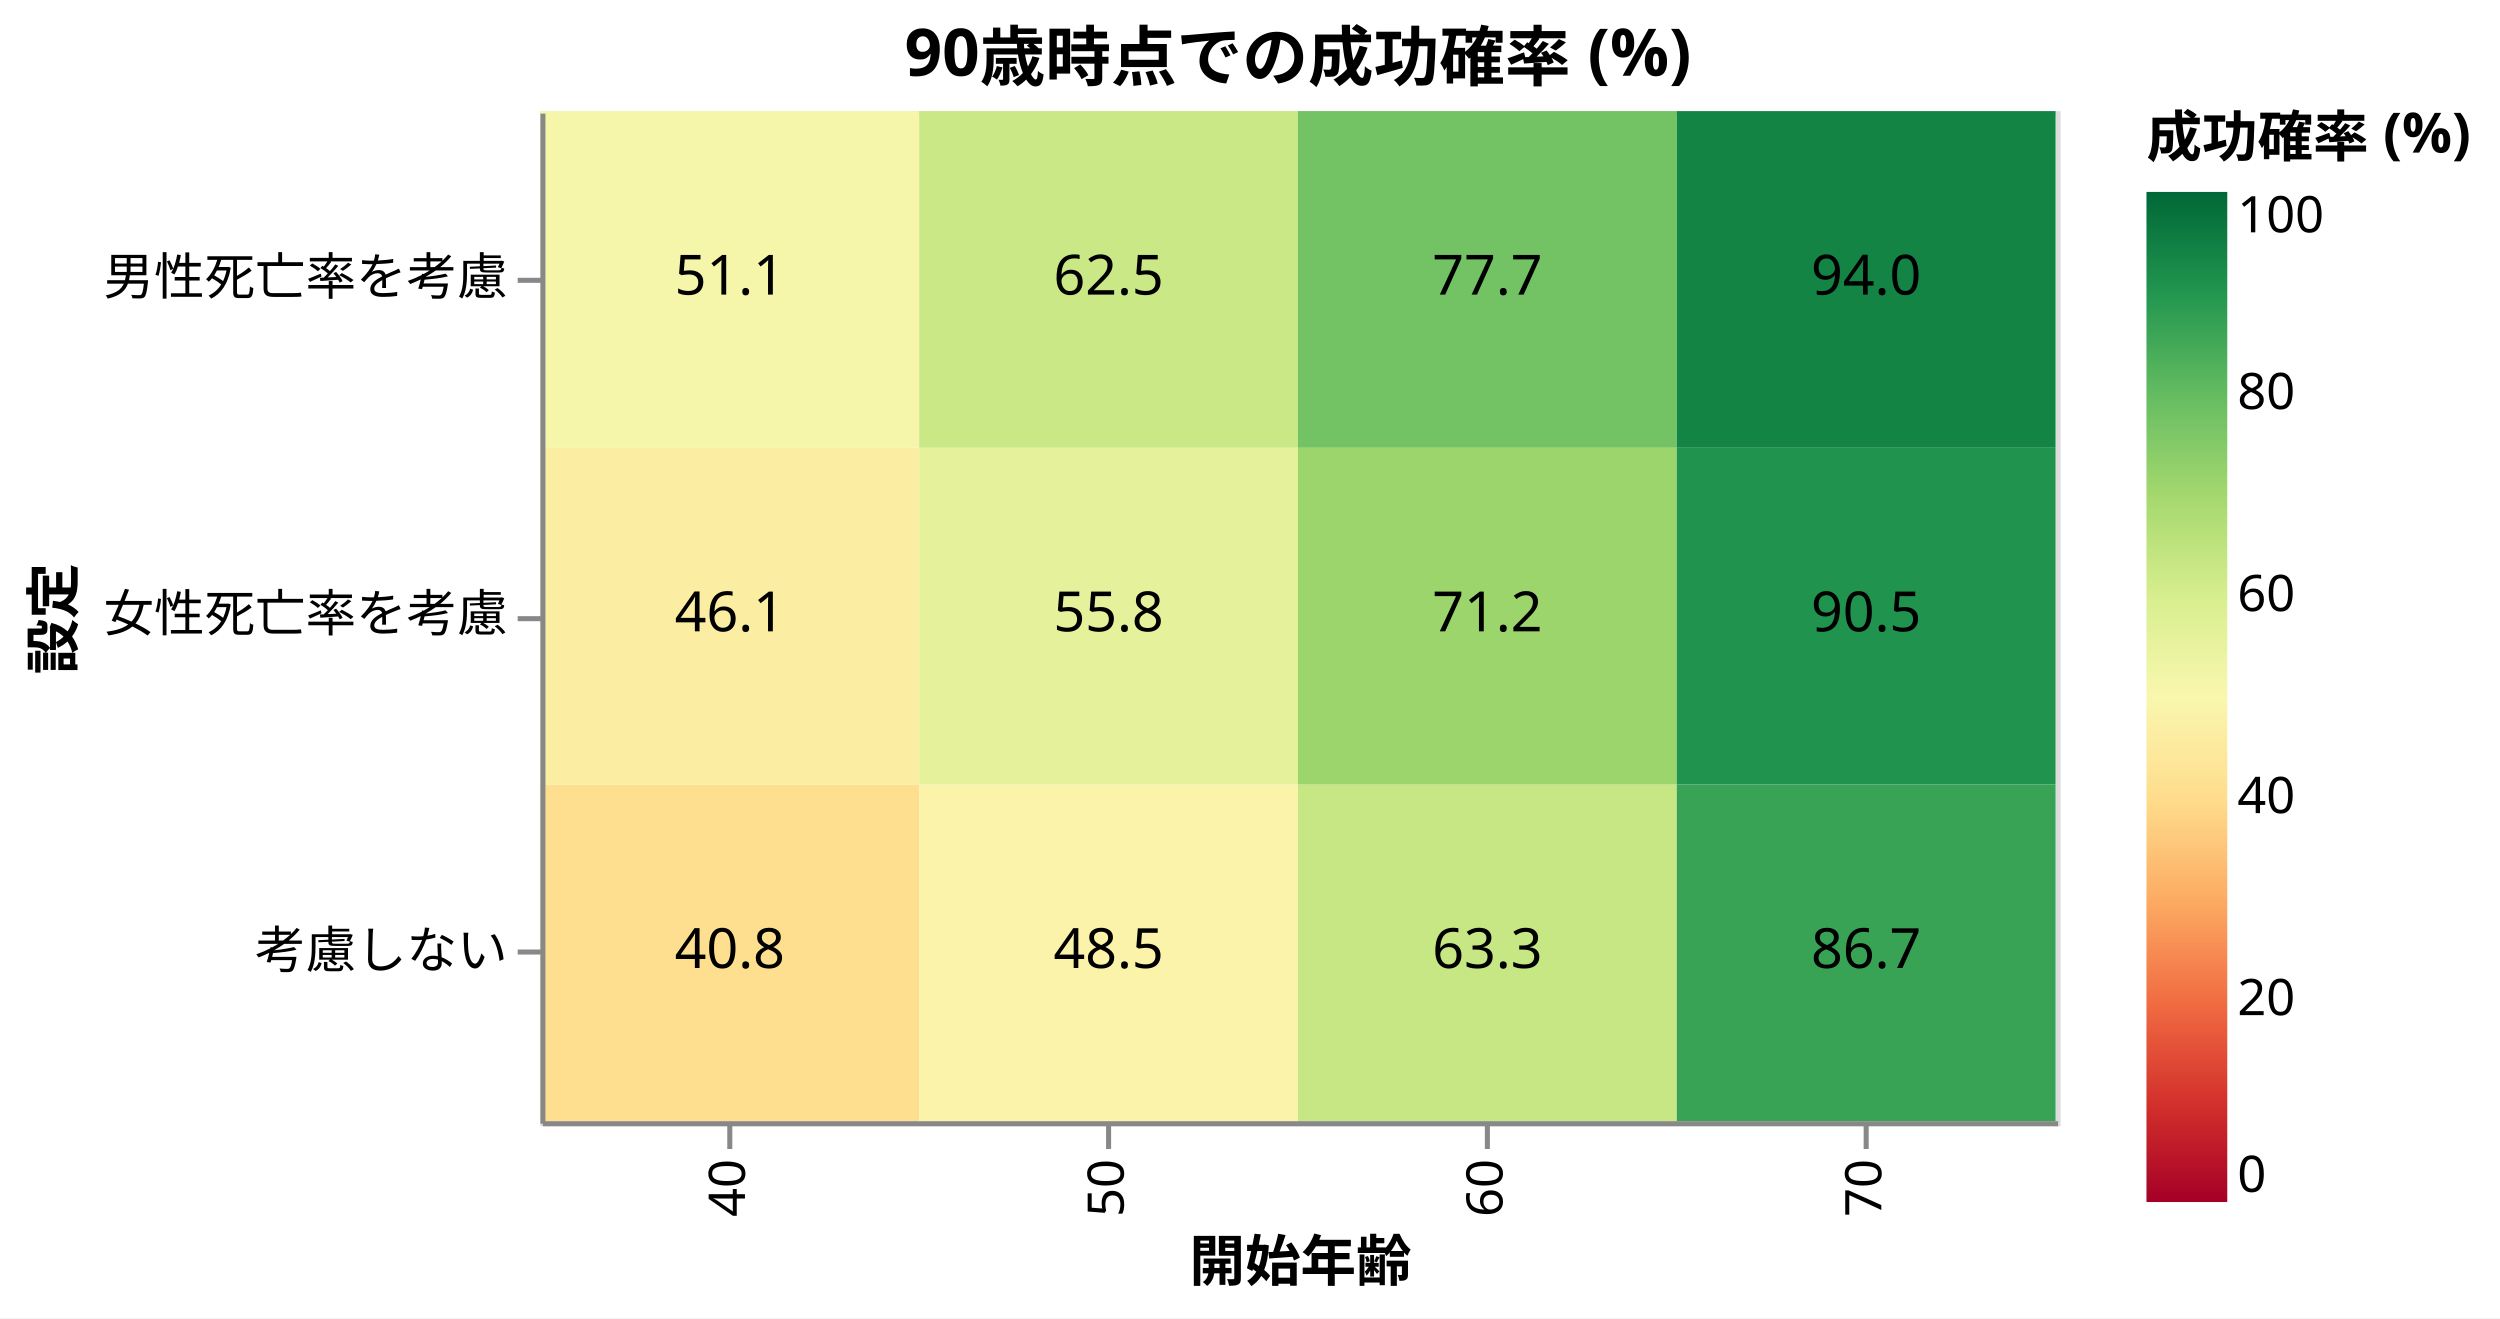
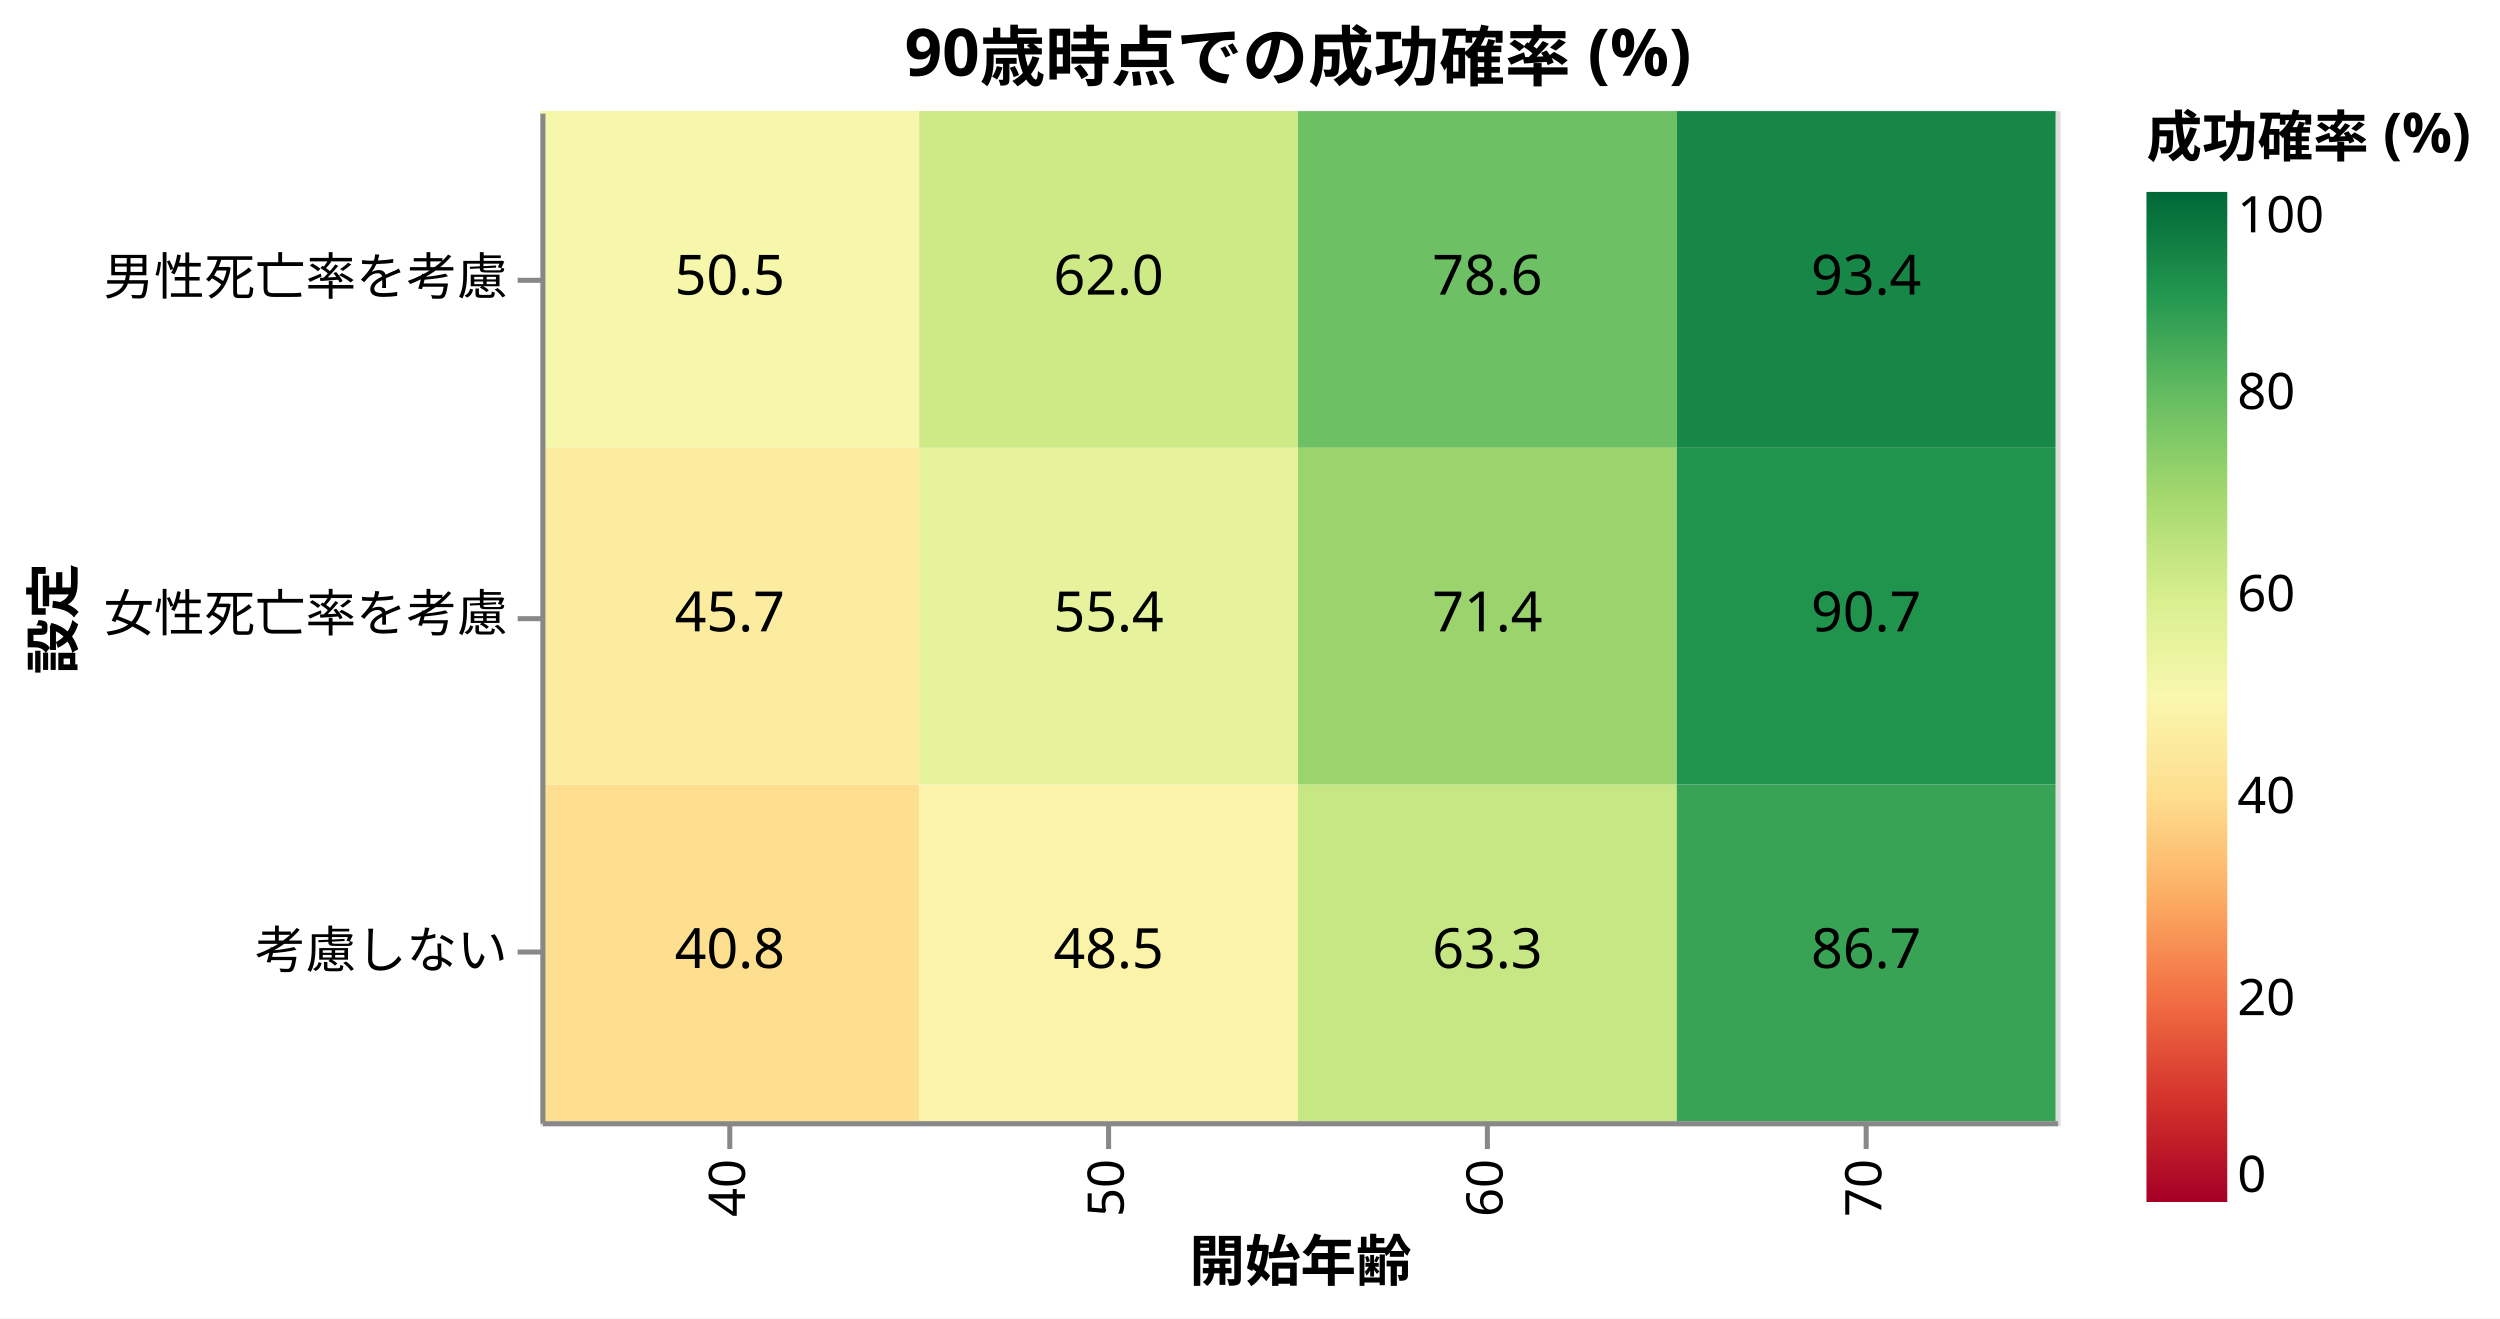
<svg xmlns="http://www.w3.org/2000/svg" version="1.1" class="marks" width="495" height="261" viewBox="0 0 495 261">
  <rect width="495" height="261" fill="white" />
  <g fill="none" stroke-miterlimit="10" transform="translate(107,22)">
    <g class="mark-group role-frame root" role="graphics-object" aria-roledescription="group mark container">
      <g transform="translate(0,0)">
        <path class="background" aria-hidden="true" d="M0.5,0.5h300v200h-300Z" stroke="#ddd" />
        <g>
          <g class="mark-rect role-mark layer_0_marks" role="graphics-object" aria-roledescription="rect mark container">
            <path aria-label="開始年齢: 40; 設定: 考慮しない; 成功確率 (%): 40.84; StartAge: 40; Setting: 考慮しない; SurvivalProbability: 40.8" role="graphics-symbol" aria-roledescription="rect mark" d="M0,133.333h75v66.667h-75Z" fill="rgb(254, 223, 144)" />
-             <path aria-label="開始年齢: 40; 設定: 男性死亡率を考慮; 成功確率 (%): 51.1; StartAge: 40; Setting: 男性死亡率を考慮; SurvivalProbability: 51.1" role="graphics-symbol" aria-roledescription="rect mark" d="M0,0h75v66.667h-75Z" fill="rgb(245, 246, 170)" />
-             <path aria-label="開始年齢: 40; 設定: 女性死亡率を考慮; 成功確率 (%): 46.14; StartAge: 40; Setting: 女性死亡率を考慮; SurvivalProbability: 46.1" role="graphics-symbol" aria-roledescription="rect mark" d="M0,66.667h75v66.667h-75Z" fill="rgb(251, 237, 161)" />
+             <path aria-label="開始年齢: 40; 設定: 男性死亡率を考慮; 成功確率 (%): 50.48; StartAge: 40; Setting: 男性死亡率を考慮; SurvivalProbability: 50.5" role="graphics-symbol" aria-roledescription="rect mark" d="M0,0h75v66.667h-75Z" fill="rgb(247, 247, 172)" />
+             <path aria-label="開始年齢: 40; 設定: 女性死亡率を考慮; 成功確率 (%): 45.72; StartAge: 40; Setting: 女性死亡率を考慮; SurvivalProbability: 45.7" role="graphics-symbol" aria-roledescription="rect mark" d="M0,66.667h75v66.667h-75Z" fill="rgb(251, 236, 160)" />
            <path aria-label="開始年齢: 50; 設定: 考慮しない; 成功確率 (%): 48.52; StartAge: 50; Setting: 考慮しない; SurvivalProbability: 48.5" role="graphics-symbol" aria-roledescription="rect mark" d="M75,133.333h75v66.667h-75Z" fill="rgb(250, 243, 169)" />
-             <path aria-label="開始年齢: 50; 設定: 男性死亡率を考慮; 成功確率 (%): 62.52; StartAge: 50; Setting: 男性死亡率を考慮; SurvivalProbability: 62.5" role="graphics-symbol" aria-roledescription="rect mark" d="M75,0h75v66.667h-75Z" fill="rgb(202, 232, 134)" />
-             <path aria-label="開始年齢: 50; 設定: 女性死亡率を考慮; 成功確率 (%): 55.84; StartAge: 50; Setting: 女性死亡率を考慮; SurvivalProbability: 55.8" role="graphics-symbol" aria-roledescription="rect mark" d="M75,66.667h75v66.667h-75Z" fill="rgb(229, 242, 155)" />
+             <path aria-label="開始年齢: 50; 設定: 男性死亡率を考慮; 成功確率 (%): 62.04; StartAge: 50; Setting: 男性死亡率を考慮; SurvivalProbability: 62.0" role="graphics-symbol" aria-roledescription="rect mark" d="M75,0h75v66.667h-75Z" fill="rgb(205, 234, 135)" />
+             <path aria-label="開始年齢: 50; 設定: 女性死亡率を考慮; 成功確率 (%): 55.36; StartAge: 50; Setting: 女性死亡率を考慮; SurvivalProbability: 55.4" role="graphics-symbol" aria-roledescription="rect mark" d="M75,66.667h75v66.667h-75Z" fill="rgb(231, 242, 157)" />
            <path aria-label="開始年齢: 60; 設定: 考慮しない; 成功確率 (%): 63.28; StartAge: 60; Setting: 考慮しない; SurvivalProbability: 63.3" role="graphics-symbol" aria-roledescription="rect mark" d="M150,133.333h75v66.667h-75Z" fill="rgb(198, 231, 132)" />
-             <path aria-label="開始年齢: 60; 設定: 男性死亡率を考慮; 成功確率 (%): 77.72; StartAge: 60; Setting: 男性死亡率を考慮; SurvivalProbability: 77.7" role="graphics-symbol" aria-roledescription="rect mark" d="M150,0h75v66.667h-75Z" fill="rgb(115, 194, 100)" />
-             <path aria-label="開始年齢: 60; 設定: 女性死亡率を考慮; 成功確率 (%): 71.24; StartAge: 60; Setting: 女性死亡率を考慮; SurvivalProbability: 71.2" role="graphics-symbol" aria-roledescription="rect mark" d="M150,66.667h75v66.667h-75Z" fill="rgb(156, 213, 108)" />
+             <path aria-label="開始年齢: 60; 設定: 男性死亡率を考慮; 成功確率 (%): 78.58; StartAge: 60; Setting: 男性死亡率を考慮; SurvivalProbability: 78.6" role="graphics-symbol" aria-roledescription="rect mark" d="M150,0h75v66.667h-75Z" fill="rgb(109, 192, 99)" />
+             <path aria-label="開始年齢: 60; 設定: 女性死亡率を考慮; 成功確率 (%): 71.38; StartAge: 60; Setting: 女性死亡率を考慮; SurvivalProbability: 71.4" role="graphics-symbol" aria-roledescription="rect mark" d="M150,66.667h75v66.667h-75Z" fill="rgb(155, 212, 108)" />
            <path aria-label="開始年齢: 70; 設定: 考慮しない; 成功確率 (%): 86.72; StartAge: 70; Setting: 考慮しない; SurvivalProbability: 86.7" role="graphics-symbol" aria-roledescription="rect mark" d="M225,133.333h75v66.667h-75Z" fill="rgb(56, 162, 85)" />
-             <path aria-label="開始年齢: 70; 設定: 男性死亡率を考慮; 成功確率 (%): 94.02; StartAge: 70; Setting: 男性死亡率を考慮; SurvivalProbability: 94.0" role="graphics-symbol" aria-roledescription="rect mark" d="M225,0h75v66.667h-75Z" fill="rgb(20, 132, 69)" />
-             <path aria-label="開始年齢: 70; 設定: 女性死亡率を考慮; 成功確率 (%): 90.52; StartAge: 70; Setting: 女性死亡率を考慮; SurvivalProbability: 90.5" role="graphics-symbol" aria-roledescription="rect mark" d="M225,66.667h75v66.667h-75Z" fill="rgb(32, 148, 78)" />
+             <path aria-label="開始年齢: 70; 設定: 男性死亡率を考慮; 成功確率 (%): 93.36; StartAge: 70; Setting: 男性死亡率を考慮; SurvivalProbability: 93.4" role="graphics-symbol" aria-roledescription="rect mark" d="M225,0h75v66.667h-75Z" fill="rgb(23, 135, 71)" />
+             <path aria-label="開始年齢: 70; 設定: 女性死亡率を考慮; 成功確率 (%): 90.7; StartAge: 70; Setting: 女性死亡率を考慮; SurvivalProbability: 90.7" role="graphics-symbol" aria-roledescription="rect mark" d="M225,66.667h75v66.667h-75Z" fill="rgb(32, 147, 77)" />
          </g>
          <g class="mark-text role-mark layer_1_marks" role="graphics-object" aria-roledescription="text mark container">
            <text aria-label="開始年齢: 40; 設定: 考慮しない; SurvivalProbability: 40.8; StartAge: 40; Setting: 考慮しない" role="graphics-symbol" aria-roledescription="text mark" text-anchor="middle" transform="translate(37.5,169.6667)" font-family="sans-serif" font-size="11px" fill="black">40.8</text>
-             <text aria-label="開始年齢: 40; 設定: 男性死亡率を考慮; SurvivalProbability: 51.1; StartAge: 40; Setting: 男性死亡率を考慮" role="graphics-symbol" aria-roledescription="text mark" text-anchor="middle" transform="translate(37.5,36.33333)" font-family="sans-serif" font-size="11px" fill="black">51.1</text>
-             <text aria-label="開始年齢: 40; 設定: 女性死亡率を考慮; SurvivalProbability: 46.1; StartAge: 40; Setting: 女性死亡率を考慮" role="graphics-symbol" aria-roledescription="text mark" text-anchor="middle" transform="translate(37.5,103)" font-family="sans-serif" font-size="11px" fill="black">46.1</text>
+             <text aria-label="開始年齢: 40; 設定: 男性死亡率を考慮; SurvivalProbability: 50.5; StartAge: 40; Setting: 男性死亡率を考慮" role="graphics-symbol" aria-roledescription="text mark" text-anchor="middle" transform="translate(37.5,36.33333)" font-family="sans-serif" font-size="11px" fill="black">50.5</text>
+             <text aria-label="開始年齢: 40; 設定: 女性死亡率を考慮; SurvivalProbability: 45.7; StartAge: 40; Setting: 女性死亡率を考慮" role="graphics-symbol" aria-roledescription="text mark" text-anchor="middle" transform="translate(37.5,103)" font-family="sans-serif" font-size="11px" fill="black">45.7</text>
            <text aria-label="開始年齢: 50; 設定: 考慮しない; SurvivalProbability: 48.5; StartAge: 50; Setting: 考慮しない" role="graphics-symbol" aria-roledescription="text mark" text-anchor="middle" transform="translate(112.5,169.6667)" font-family="sans-serif" font-size="11px" fill="black">48.5</text>
-             <text aria-label="開始年齢: 50; 設定: 男性死亡率を考慮; SurvivalProbability: 62.5; StartAge: 50; Setting: 男性死亡率を考慮" role="graphics-symbol" aria-roledescription="text mark" text-anchor="middle" transform="translate(112.5,36.33333)" font-family="sans-serif" font-size="11px" fill="black">62.5</text>
-             <text aria-label="開始年齢: 50; 設定: 女性死亡率を考慮; SurvivalProbability: 55.8; StartAge: 50; Setting: 女性死亡率を考慮" role="graphics-symbol" aria-roledescription="text mark" text-anchor="middle" transform="translate(112.5,103)" font-family="sans-serif" font-size="11px" fill="black">55.8</text>
+             <text aria-label="開始年齢: 50; 設定: 男性死亡率を考慮; SurvivalProbability: 62.0; StartAge: 50; Setting: 男性死亡率を考慮" role="graphics-symbol" aria-roledescription="text mark" text-anchor="middle" transform="translate(112.5,36.33333)" font-family="sans-serif" font-size="11px" fill="black">62.0</text>
+             <text aria-label="開始年齢: 50; 設定: 女性死亡率を考慮; SurvivalProbability: 55.4; StartAge: 50; Setting: 女性死亡率を考慮" role="graphics-symbol" aria-roledescription="text mark" text-anchor="middle" transform="translate(112.5,103)" font-family="sans-serif" font-size="11px" fill="black">55.4</text>
            <text aria-label="開始年齢: 60; 設定: 考慮しない; SurvivalProbability: 63.3; StartAge: 60; Setting: 考慮しない" role="graphics-symbol" aria-roledescription="text mark" text-anchor="middle" transform="translate(187.5,169.6667)" font-family="sans-serif" font-size="11px" fill="black">63.3</text>
-             <text aria-label="開始年齢: 60; 設定: 男性死亡率を考慮; SurvivalProbability: 77.7; StartAge: 60; Setting: 男性死亡率を考慮" role="graphics-symbol" aria-roledescription="text mark" text-anchor="middle" transform="translate(187.5,36.33333)" font-family="sans-serif" font-size="11px" fill="black">77.7</text>
-             <text aria-label="開始年齢: 60; 設定: 女性死亡率を考慮; SurvivalProbability: 71.2; StartAge: 60; Setting: 女性死亡率を考慮" role="graphics-symbol" aria-roledescription="text mark" text-anchor="middle" transform="translate(187.5,103)" font-family="sans-serif" font-size="11px" fill="black">71.2</text>
+             <text aria-label="開始年齢: 60; 設定: 男性死亡率を考慮; SurvivalProbability: 78.6; StartAge: 60; Setting: 男性死亡率を考慮" role="graphics-symbol" aria-roledescription="text mark" text-anchor="middle" transform="translate(187.5,36.33333)" font-family="sans-serif" font-size="11px" fill="black">78.6</text>
+             <text aria-label="開始年齢: 60; 設定: 女性死亡率を考慮; SurvivalProbability: 71.4; StartAge: 60; Setting: 女性死亡率を考慮" role="graphics-symbol" aria-roledescription="text mark" text-anchor="middle" transform="translate(187.5,103)" font-family="sans-serif" font-size="11px" fill="black">71.4</text>
            <text aria-label="開始年齢: 70; 設定: 考慮しない; SurvivalProbability: 86.7; StartAge: 70; Setting: 考慮しない" role="graphics-symbol" aria-roledescription="text mark" text-anchor="middle" transform="translate(262.5,169.6667)" font-family="sans-serif" font-size="11px" fill="black">86.7</text>
-             <text aria-label="開始年齢: 70; 設定: 男性死亡率を考慮; SurvivalProbability: 94.0; StartAge: 70; Setting: 男性死亡率を考慮" role="graphics-symbol" aria-roledescription="text mark" text-anchor="middle" transform="translate(262.5,36.33333)" font-family="sans-serif" font-size="11px" fill="black">94.0</text>
-             <text aria-label="開始年齢: 70; 設定: 女性死亡率を考慮; SurvivalProbability: 90.5; StartAge: 70; Setting: 女性死亡率を考慮" role="graphics-symbol" aria-roledescription="text mark" text-anchor="middle" transform="translate(262.5,103)" font-family="sans-serif" font-size="11px" fill="black">90.5</text>
+             <text aria-label="開始年齢: 70; 設定: 男性死亡率を考慮; SurvivalProbability: 93.4; StartAge: 70; Setting: 男性死亡率を考慮" role="graphics-symbol" aria-roledescription="text mark" text-anchor="middle" transform="translate(262.5,36.33333)" font-family="sans-serif" font-size="11px" fill="black">93.4</text>
+             <text aria-label="開始年齢: 70; 設定: 女性死亡率を考慮; SurvivalProbability: 90.7; StartAge: 70; Setting: 女性死亡率を考慮" role="graphics-symbol" aria-roledescription="text mark" text-anchor="middle" transform="translate(262.5,103)" font-family="sans-serif" font-size="11px" fill="black">90.7</text>
          </g>
          <g class="mark-group role-legend" role="graphics-symbol" aria-roledescription="legend" aria-label="Gradient legend titled '成功確率 (%)' for fill color with values from 0 to 100">
            <g transform="translate(318,0)">
              <path class="background" aria-hidden="true" d="M0,0h65v216h-65Z" pointer-events="none" />
              <g>
                <g class="mark-group role-legend-entry">
                  <g transform="translate(0,16)">
                    <path class="background" aria-hidden="true" d="M0,0h0v0h0Z" pointer-events="none" />
                    <g>
                      <g class="mark-rect role-legend-gradient" pointer-events="none">
                        <path d="M0,0h16v200h-16Z" fill="url(#gradient_1)" stroke="#ddd" stroke-width="0" opacity="1" />
                      </g>
                      <g class="mark-text role-legend-label" pointer-events="none">
                        <text text-anchor="start" transform="translate(18,198)" font-family="sans-serif" font-size="10px" fill="#000" opacity="1">0</text>
                        <text text-anchor="start" transform="translate(18,163)" font-family="sans-serif" font-size="10px" fill="#000" opacity="1">20</text>
                        <text text-anchor="start" transform="translate(18,123)" font-family="sans-serif" font-size="10px" fill="#000" opacity="1">40</text>
                        <text text-anchor="start" transform="translate(18,83)" font-family="sans-serif" font-size="10px" fill="#000" opacity="1">60</text>
                        <text text-anchor="start" transform="translate(18,43)" font-family="sans-serif" font-size="10px" fill="#000" opacity="1">80</text>
                        <text text-anchor="start" transform="translate(18,8)" font-family="sans-serif" font-size="10px" fill="#000" opacity="1">100</text>
                      </g>
                    </g>
                    <path class="foreground" aria-hidden="true" d="" pointer-events="none" display="none" />
                  </g>
                </g>
                <g class="mark-text role-legend-title" pointer-events="none">
                  <text text-anchor="start" transform="translate(0,9)" font-family="sans-serif" font-size="11px" font-weight="bold" fill="#000" opacity="1">成功確率 (%)</text>
                </g>
              </g>
              <path class="foreground" aria-hidden="true" d="" pointer-events="none" display="none" />
            </g>
          </g>
          <g class="mark-group role-title">
            <g transform="translate(150,-17)">
              <path class="background" aria-hidden="true" d="M0,0h0v0h0Z" pointer-events="none" />
              <g>
                <g class="mark-text role-title-text" role="graphics-symbol" aria-roledescription="title" aria-label="Title text '90歳時点での成功確率 (%)'" pointer-events="none">
                  <text text-anchor="middle" transform="translate(0,10)" font-family="sans-serif" font-size="13px" font-weight="bold" fill="#000" opacity="1">90歳時点での成功確率 (%)</text>
                </g>
              </g>
              <path class="foreground" aria-hidden="true" d="" pointer-events="none" display="none" />
            </g>
          </g>
          <g class="mark-group role-axis" role="graphics-symbol" aria-roledescription="axis" aria-label="X-axis titled '開始年齢' for a discrete scale with 4 values: 40, 50, 60, 70">
            <g transform="translate(0.5,200.5)">
              <path class="background" aria-hidden="true" d="M0,0h0v0h0Z" pointer-events="none" />
              <g>
                <g class="mark-rule role-axis-tick" pointer-events="none">
                  <line transform="translate(37,0)" x2="0" y2="5" stroke="#888" stroke-width="1" opacity="1" />
                  <line transform="translate(112,0)" x2="0" y2="5" stroke="#888" stroke-width="1" opacity="1" />
                  <line transform="translate(187,0)" x2="0" y2="5" stroke="#888" stroke-width="1" opacity="1" />
                  <line transform="translate(262,0)" x2="0" y2="5" stroke="#888" stroke-width="1" opacity="1" />
                </g>
                <g class="mark-text role-axis-label" pointer-events="none">
                  <text text-anchor="end" transform="translate(37,7) rotate(270) translate(0,3)" font-family="sans-serif" font-size="10px" fill="#000" opacity="1">40</text>
                  <text text-anchor="end" transform="translate(112,7) rotate(270) translate(0,3)" font-family="sans-serif" font-size="10px" fill="#000" opacity="1">50</text>
                  <text text-anchor="end" transform="translate(187,7) rotate(270) translate(0,3)" font-family="sans-serif" font-size="10px" fill="#000" opacity="1">60</text>
                  <text text-anchor="end" transform="translate(262,7) rotate(270) translate(0,3)" font-family="sans-serif" font-size="10px" fill="#000" opacity="1">70</text>
                </g>
                <g class="mark-rule role-axis-domain" pointer-events="none">
                  <line transform="translate(0,0)" x2="300" y2="0" stroke="#888" stroke-width="1" opacity="1" />
                </g>
                <g class="mark-text role-axis-title" pointer-events="none">
                  <text text-anchor="middle" transform="translate(150,31.12305)" font-family="sans-serif" font-size="11px" font-weight="bold" fill="#000" opacity="1">開始年齢</text>
                </g>
              </g>
              <path class="foreground" aria-hidden="true" d="" pointer-events="none" display="none" />
            </g>
          </g>
          <g class="mark-group role-axis" role="graphics-symbol" aria-roledescription="axis" aria-label="Y-axis titled '設定' for a discrete scale with 3 values: 男性死亡率を考慮, 女性死亡率を考慮, 考慮しない">
            <g transform="translate(0.5,0.5)">
              <path class="background" aria-hidden="true" d="M0,0h0v0h0Z" pointer-events="none" />
              <g>
                <g class="mark-rule role-axis-tick" pointer-events="none">
                  <line transform="translate(0,33)" x2="-5" y2="0" stroke="#888" stroke-width="1" opacity="1" />
                  <line transform="translate(0,100)" x2="-5" y2="0" stroke="#888" stroke-width="1" opacity="1" />
                  <line transform="translate(0,166)" x2="-5" y2="0" stroke="#888" stroke-width="1" opacity="1" />
                </g>
                <g class="mark-text role-axis-label" pointer-events="none">
                  <text text-anchor="end" transform="translate(-7,35.83333)" font-family="sans-serif" font-size="10px" fill="#000" opacity="1">男性死亡率を考慮</text>
                  <text text-anchor="end" transform="translate(-7,102.5)" font-family="sans-serif" font-size="10px" fill="#000" opacity="1">女性死亡率を考慮</text>
                  <text text-anchor="end" transform="translate(-7,169.1667)" font-family="sans-serif" font-size="10px" fill="#000" opacity="1">考慮しない</text>
                </g>
                <g class="mark-rule role-axis-domain" pointer-events="none">
                  <line transform="translate(0,0)" x2="0" y2="200" stroke="#888" stroke-width="1" opacity="1" />
                </g>
                <g class="mark-text role-axis-title" pointer-events="none">
                  <text text-anchor="middle" transform="translate(-91,100) rotate(-90) translate(0,-2)" font-family="sans-serif" font-size="11px" font-weight="bold" fill="#000" opacity="1">設定</text>
                </g>
              </g>
              <path class="foreground" aria-hidden="true" d="" pointer-events="none" display="none" />
            </g>
          </g>
        </g>
        <path class="foreground" aria-hidden="true" d="" display="none" />
      </g>
    </g>
  </g>
  <defs>
    <linearGradient id="gradient_1" x1="0" x2="0" y1="1" y2="0">
      <stop offset="0" stop-color="rgb(165, 0, 38)" />
      <stop offset="0.05" stop-color="rgb(189, 25, 41)" />
      <stop offset="0.1" stop-color="rgb(212, 50, 44)" />
      <stop offset="0.15" stop-color="rgb(227, 80, 56)" />
      <stop offset="0.2" stop-color="rgb(241, 110, 67)" />
      <stop offset="0.25" stop-color="rgb(247, 141, 83)" />
      <stop offset="0.3" stop-color="rgb(252, 172, 99)" />
      <stop offset="0.35" stop-color="rgb(253, 197, 120)" />
      <stop offset="0.4" stop-color="rgb(254, 221, 141)" />
      <stop offset="0.45" stop-color="rgb(252, 234, 158)" />
      <stop offset="0.5" stop-color="rgb(249, 247, 174)" />
      <stop offset="0.55" stop-color="rgb(232, 243, 158)" />
      <stop offset="0.6" stop-color="rgb(215, 238, 142)" />
      <stop offset="0.65" stop-color="rgb(190, 227, 126)" />
      <stop offset="0.7" stop-color="rgb(164, 216, 110)" />
      <stop offset="0.75" stop-color="rgb(132, 202, 104)" />
      <stop offset="0.8" stop-color="rgb(100, 188, 97)" />
      <stop offset="0.85" stop-color="rgb(67, 169, 88)" />
      <stop offset="0.9" stop-color="rgb(34, 150, 79)" />
      <stop offset="0.95" stop-color="rgb(17, 127, 67)" />
      <stop offset="1" stop-color="rgb(0, 104, 55)" />
    </linearGradient>
  </defs>
</svg>
